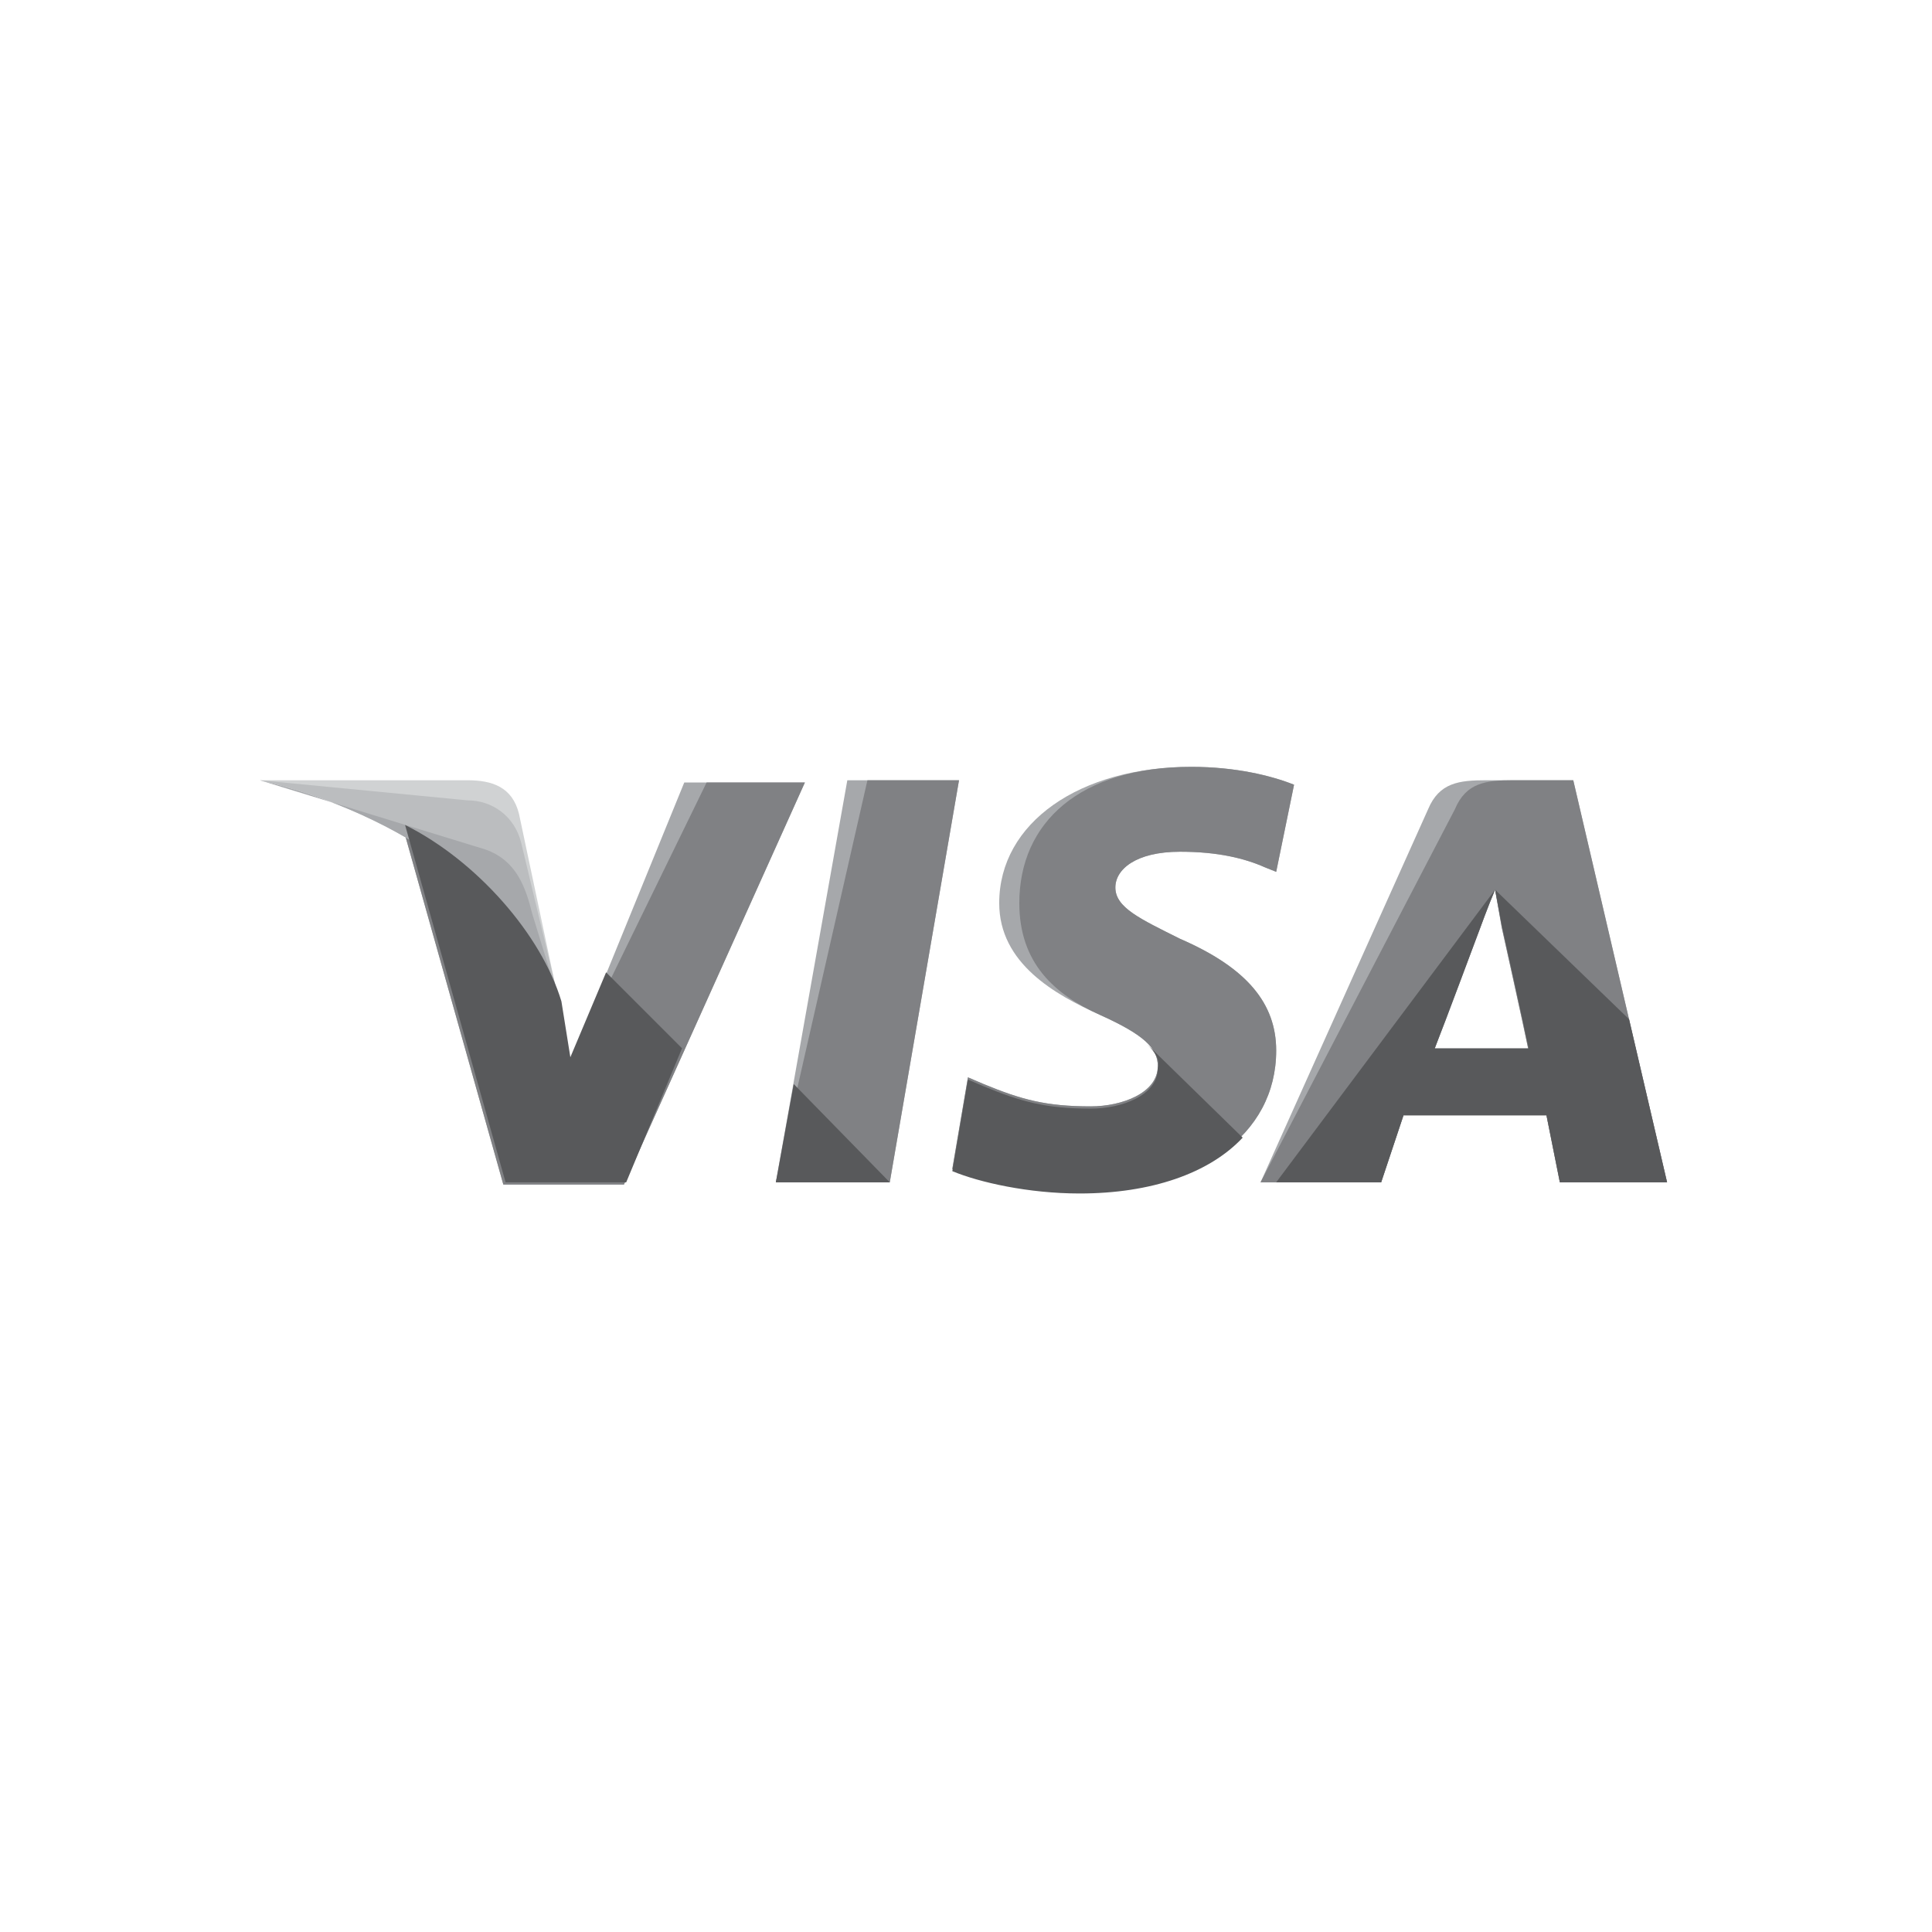
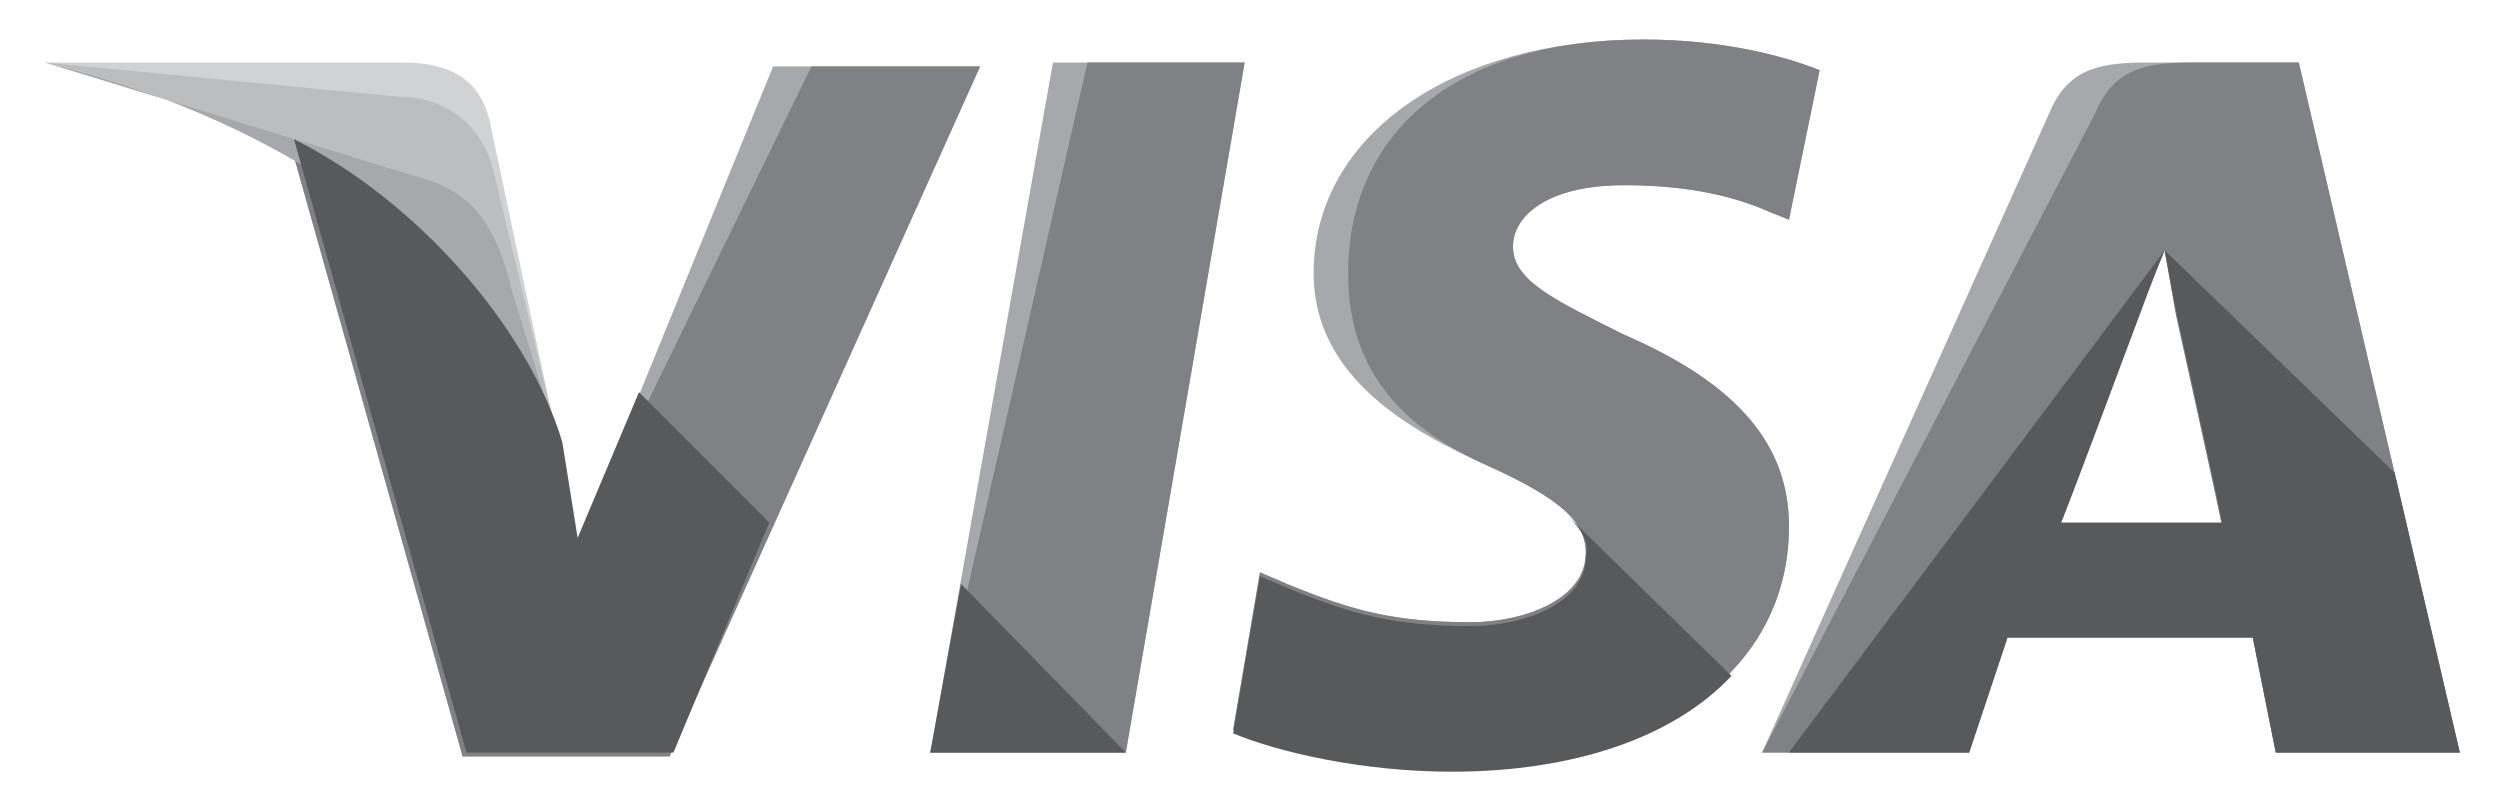
- <svg xmlns="http://www.w3.org/2000/svg" version="1.1" id="Layer_1" x="0px" y="0px" width="500px" height="500px" viewBox="0 0 500 500" enable-background="new 0 0 500 500" xml:space="preserve">
+ <svg xmlns="http://www.w3.org/2000/svg" version="1.1" id="Layer_1" x="0px" y="0px" width="377px" height="121px" viewBox="60.5 192.5 377 121" enable-background="new 60.5 192.5 377 121" xml:space="preserve">
  <polygon fill="#A6A8AB" points="200.788,305.982 219.287,201.93 248.19,201.93 230.27,305.982 " />
  <polygon fill="#808184" points="200.788,305.982 224.489,201.93 248.19,201.93 230.27,305.982 " />
  <path fill="#A6A8AB" d="M334.9,203.086c-5.781-2.312-15.03-4.625-26.591-4.625c-28.903,0-49.714,14.452-49.714,35.262  c0,15.608,14.452,23.701,26.013,28.903s15.03,8.671,15.03,13.296c0,6.937-9.249,10.405-17.342,10.405  c-11.561,0-17.92-1.734-27.747-5.781l-4.046-1.734l-4.046,23.701c6.937,2.89,19.654,5.781,32.95,5.781  c30.638,0,50.87-14.452,50.87-36.418c0-12.139-7.515-21.388-24.857-28.903c-10.405-5.203-16.764-8.093-16.764-13.296  c0-4.625,5.203-9.249,16.764-9.249c9.827,0,16.764,1.734,21.967,4.046l2.89,1.156L334.9,203.086L334.9,203.086z" />
  <path fill="#808184" d="M334.9,203.086c-5.781-2.312-15.03-4.625-26.591-4.625c-28.903,0-44.511,14.452-44.511,35.262  c0,15.608,9.249,23.701,20.81,28.903s15.03,8.671,15.03,13.296c0,6.937-9.249,10.405-17.342,10.405  c-11.561,0-17.92-1.734-27.747-5.781l-4.046-1.734l-4.046,23.701c6.937,2.89,19.654,5.781,32.95,5.781  c30.638,0,50.87-14.452,50.87-36.418c0-12.139-7.515-21.388-24.857-28.903c-10.405-5.203-16.764-8.093-16.764-13.296  c0-4.625,5.203-9.249,16.764-9.249c9.827,0,16.764,1.734,21.967,4.046l2.89,1.156L334.9,203.086L334.9,203.086z" />
  <path fill="#A6A8AB" d="M384.614,201.93c-6.937,0-12.139,0.578-15.03,7.515l-43.355,96.537h31.216l5.781-17.342h36.996l3.468,17.342  h27.747L407.158,201.93H384.614z M371.318,271.298c1.734-5.203,11.561-30.638,11.561-30.638s2.312-6.359,4.046-10.405l1.734,9.827  c0,0,5.781,26.013,6.937,31.794h-24.279L371.318,271.298L371.318,271.298z" />
  <path fill="#808184" d="M391.551,201.93c-6.937,0-12.139,0.578-15.03,7.515l-50.292,96.537h31.216l5.781-17.342h36.996l3.468,17.342  h27.747L407.158,201.93H391.551z M371.318,271.298c2.312-5.781,11.561-30.638,11.561-30.638s2.312-6.359,4.046-10.405l1.734,9.827  c0,0,5.781,26.013,6.937,31.794h-24.279L371.318,271.298L371.318,271.298z" />
  <path fill="#A6A8AB" d="M147.606,274.766l-2.89-15.03c-5.203-17.342-21.967-36.418-40.465-45.667l26.013,92.491h31.216  l46.823-104.052h-31.216L147.606,274.766z" />
  <path fill="#808184" d="M147.606,274.766l-2.89-15.03c-5.203-17.342-21.967-36.418-40.465-45.667l26.013,92.491h31.216  l46.823-104.052h-25.435L147.606,274.766z" />
  <path fill="#D0D2D3" d="M67.255,201.93l5.203,1.156c36.996,8.671,62.431,30.638,72.258,56.651l-10.405-49.136  c-1.734-6.937-6.937-8.671-13.296-8.671H67.255z" />
  <path fill="#BBBDBF" d="M67.255,201.93L67.255,201.93c36.996,8.671,67.634,31.216,77.461,57.229l-9.827-41.043  c-1.734-6.937-7.515-10.983-13.874-10.983L67.255,201.93z" />
  <path fill="#A6A8AB" d="M67.255,201.93L67.255,201.93c36.996,8.671,67.634,31.216,77.461,57.229l-6.937-22.545  c-1.734-6.937-4.046-13.874-12.139-16.764L67.255,201.93z" />
  <g>
    <path fill="#58595B" d="M176.51,271.298l-19.654-19.654l-9.249,21.967l-2.312-14.452c-5.203-17.342-21.967-36.418-40.465-45.667   l26.013,92.491h31.216L176.51,271.298z" />
    <polygon fill="#58595B" points="230.27,305.982 205.413,280.547 200.788,305.982  " />
    <path fill="#58595B" d="M296.748,270.142L296.748,270.142c2.312,2.312,3.468,4.046,2.89,6.359c0,6.937-9.249,10.405-17.342,10.405   c-11.561,0-17.92-1.734-27.747-5.781l-4.046-1.734l-4.046,23.701c6.937,2.89,19.654,5.781,32.95,5.781   c18.498,0,33.528-5.203,42.199-14.452L296.748,270.142z" />
    <path fill="#58595B" d="M330.275,305.982h27.169l5.781-17.342h36.996l3.468,17.342h27.747l-9.827-42.199l-34.684-33.528   l1.734,9.249c0,0,5.781,26.013,6.937,31.794h-24.279c2.312-5.781,11.561-30.638,11.561-30.638s2.312-6.359,4.046-10.405" />
  </g>
</svg>
